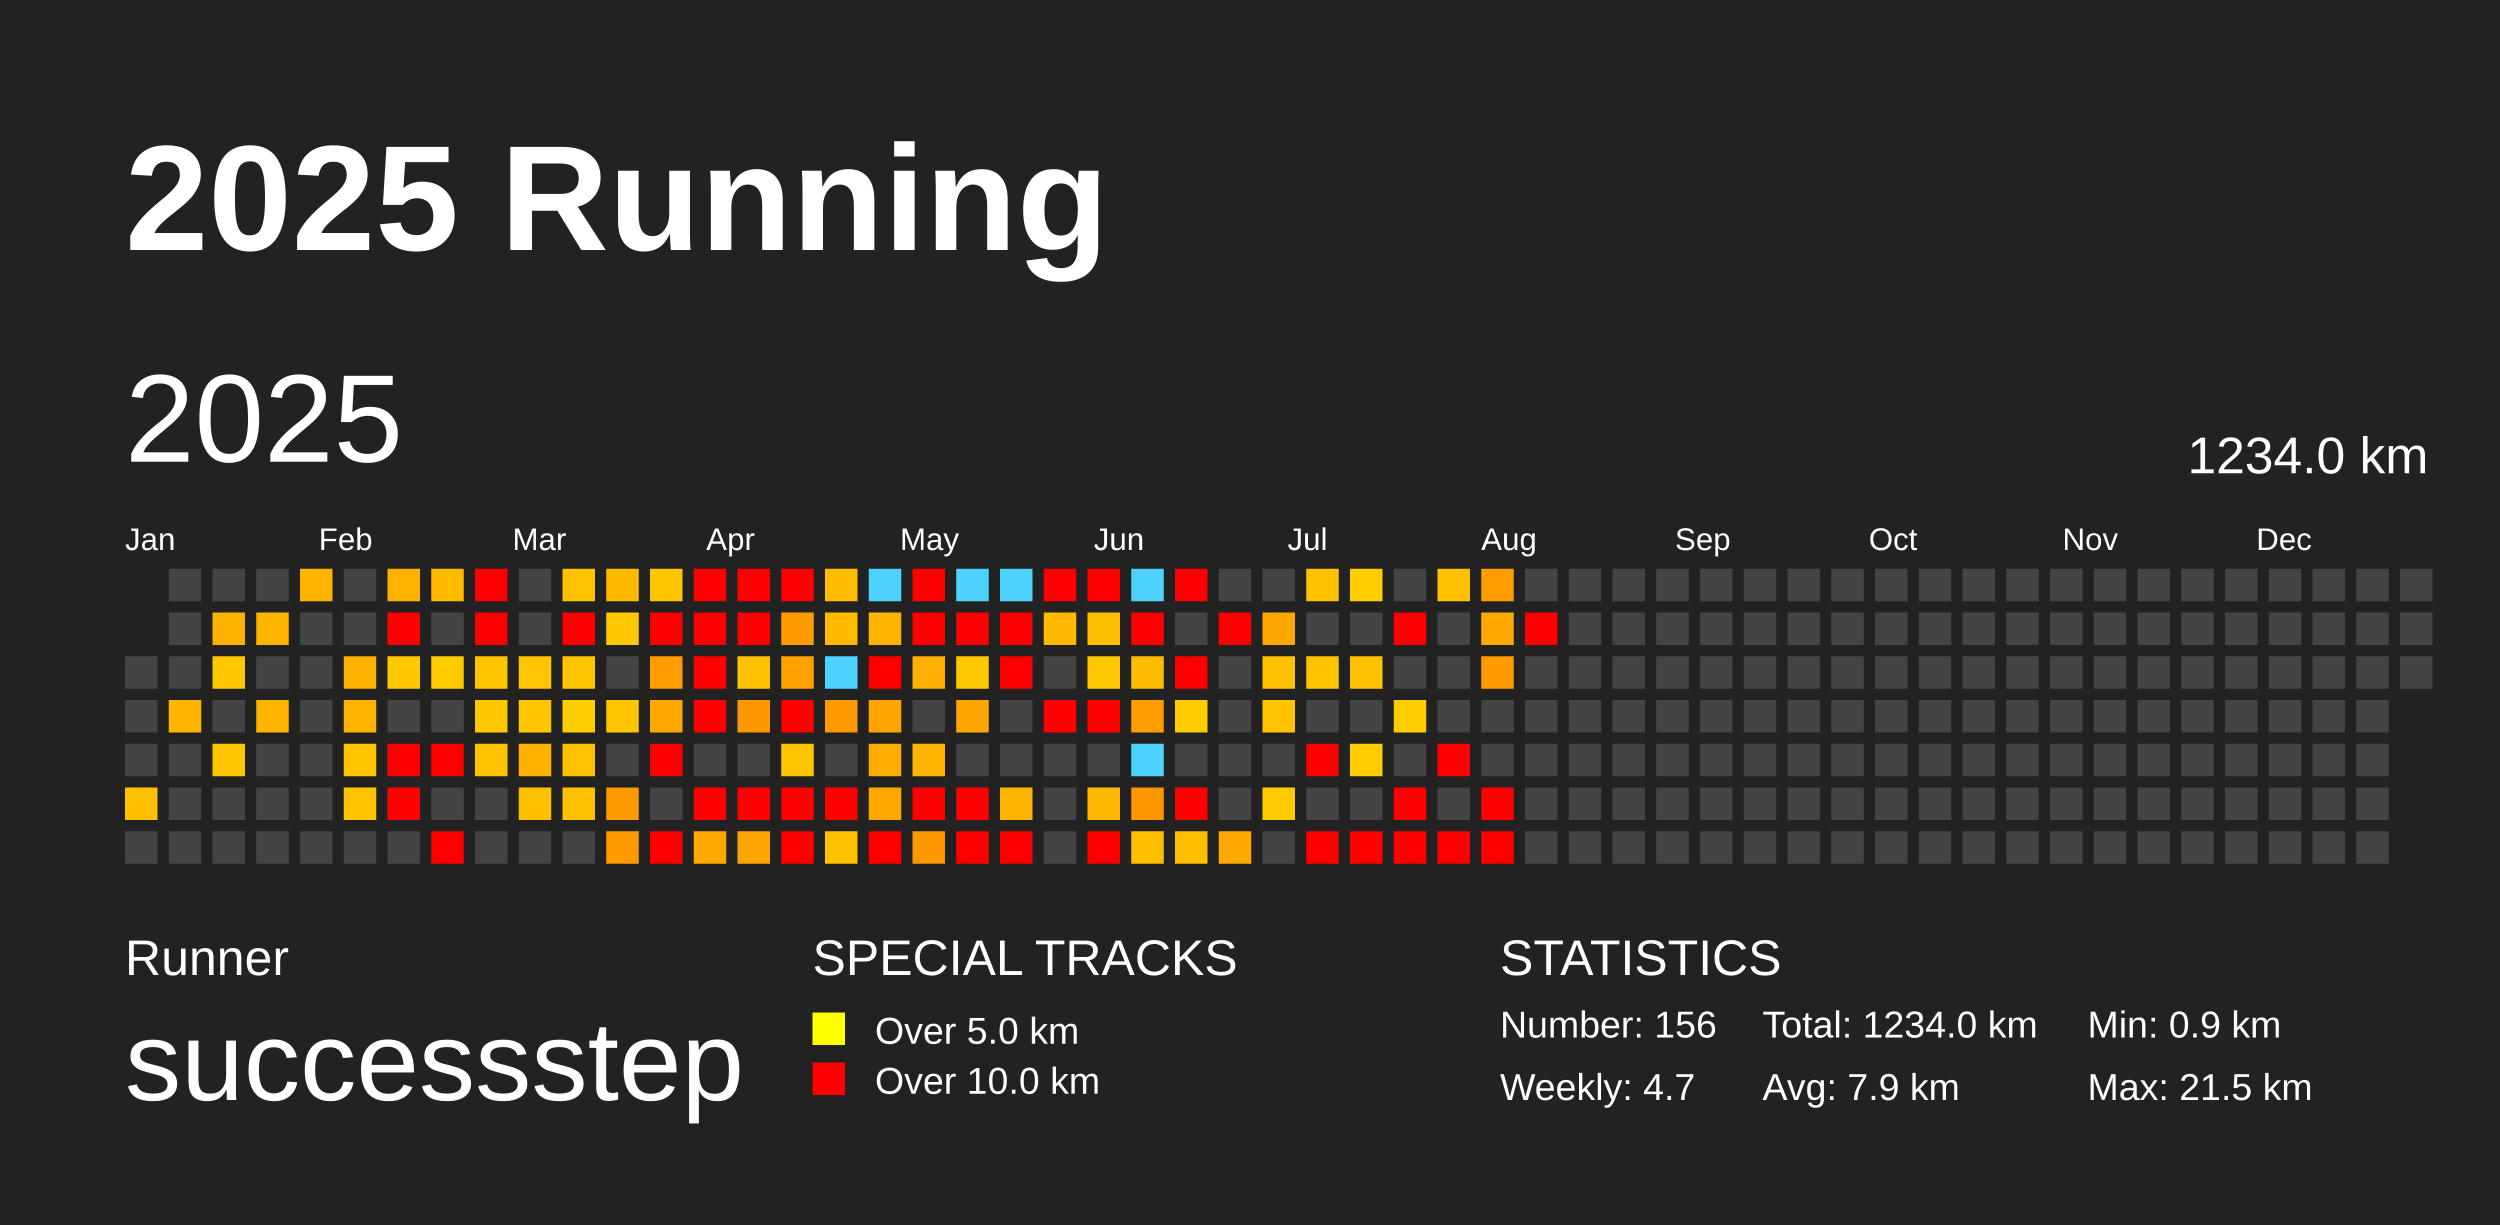
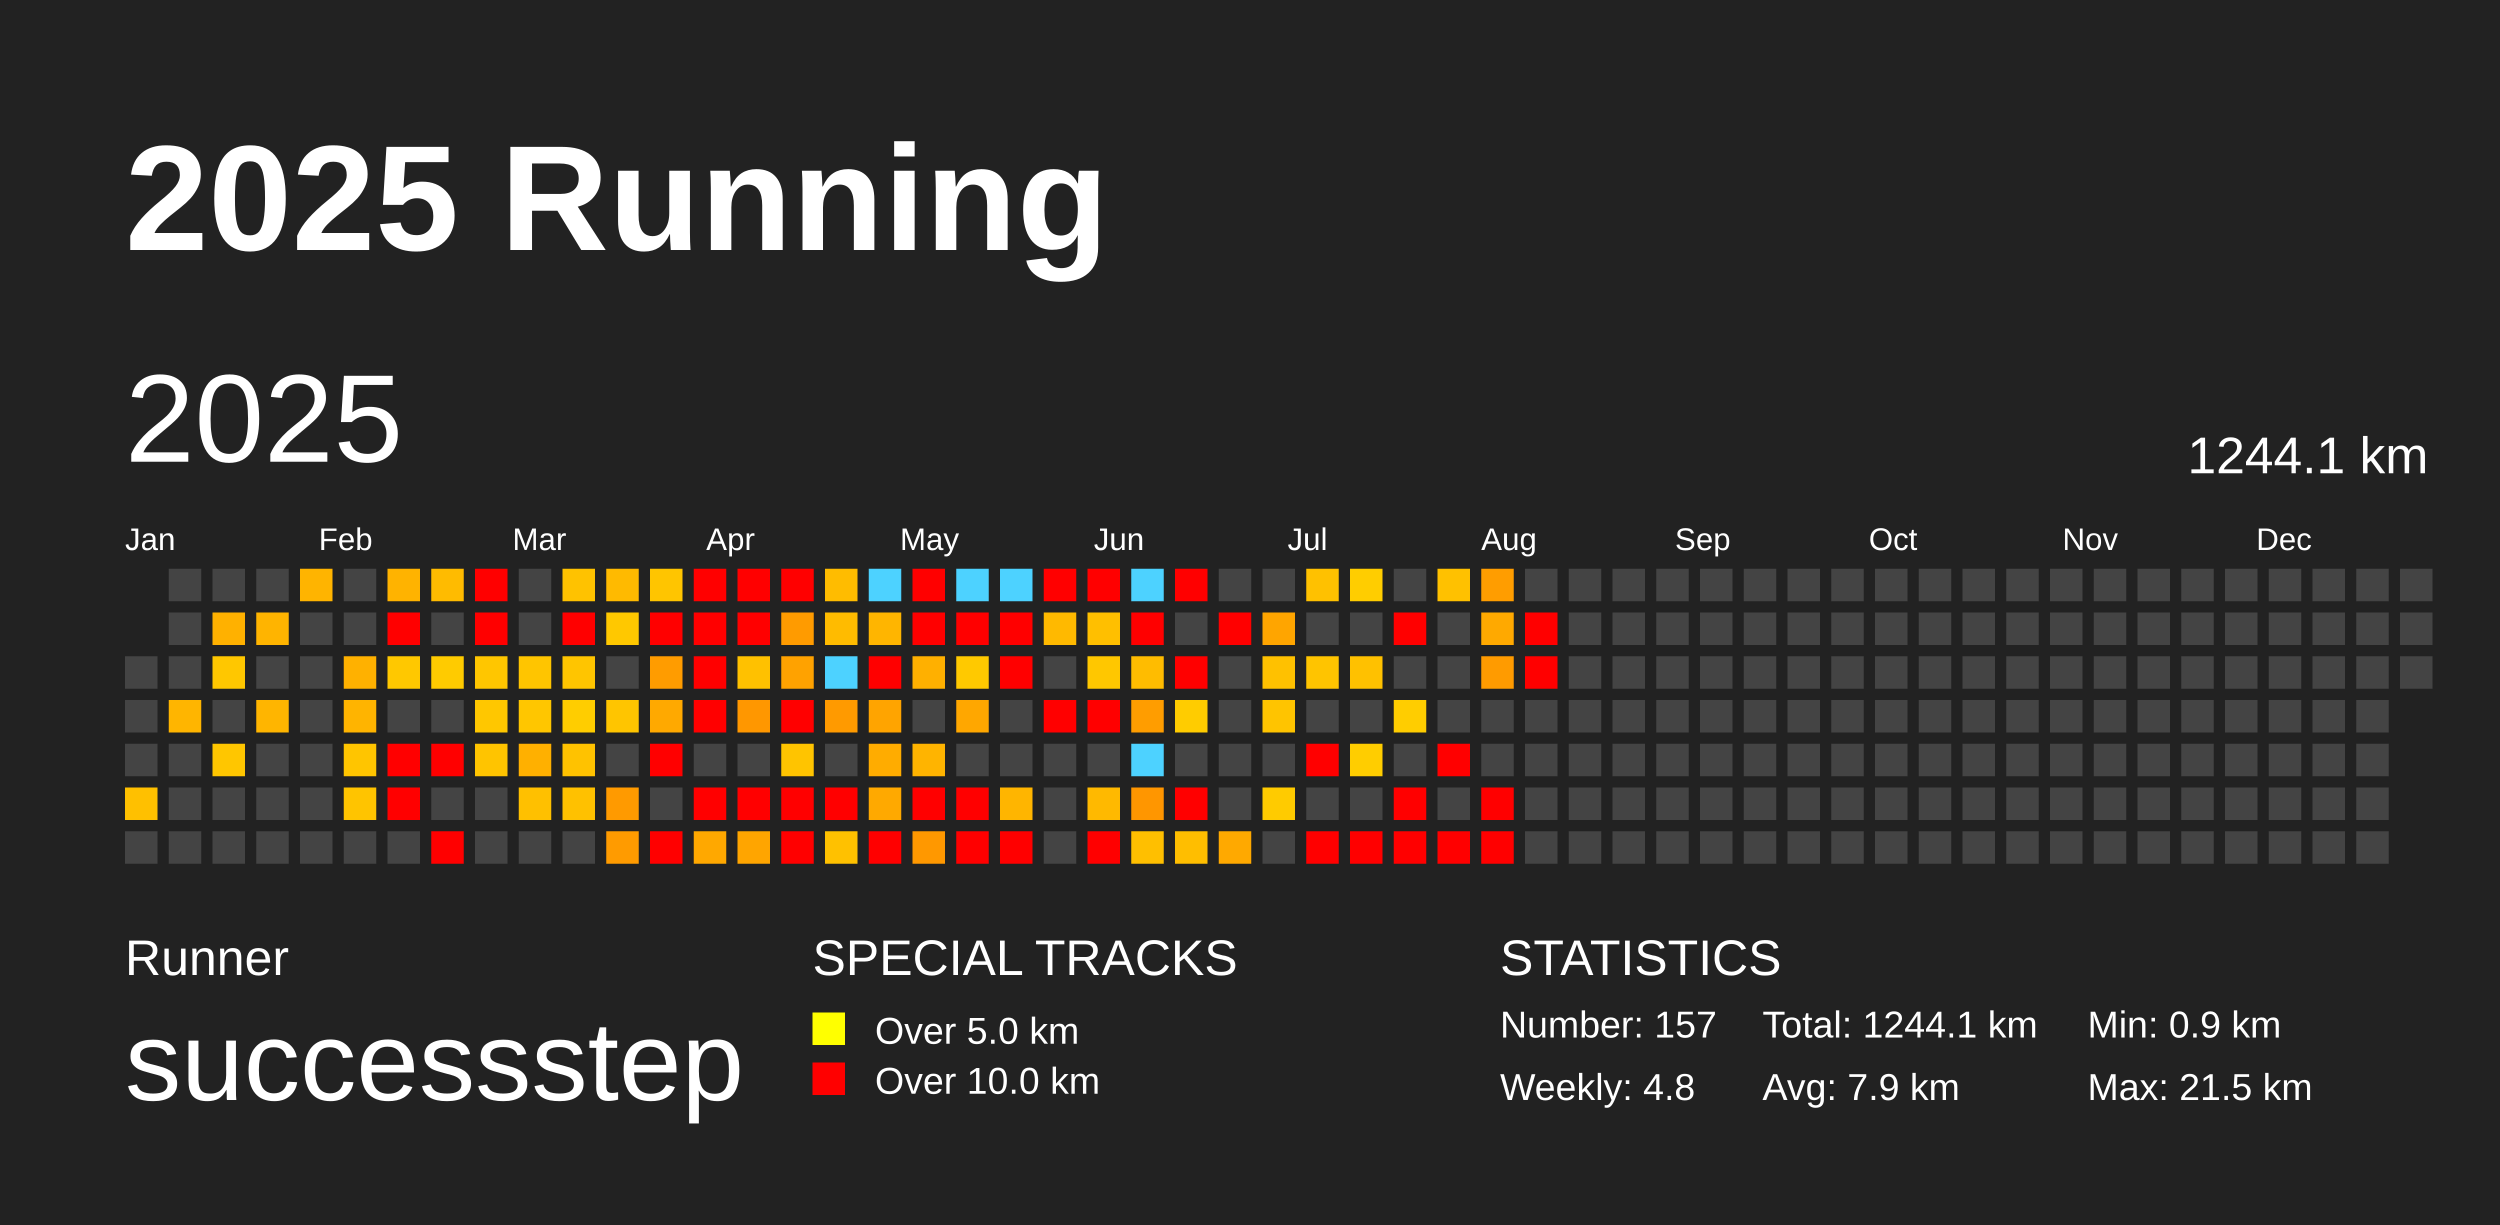
<svg xmlns="http://www.w3.org/2000/svg" baseProfile="full" height="98mm" version="1.1" viewBox="0,0,200,98" width="200mm">
  <defs />
  <rect fill="#222222" height="98" width="200" x="0" y="0" />
  <text fill="#FFFFFF" style="font-size:12px; font-family:Arial; font-weight:bold;" x="10" y="20">2025 Running</text>
  <text fill="#FFFFFF" style="font-size:4px; font-family:Arial" x="10" y="78">Runner</text>
  <text fill="#FFFFFF" style="font-size:9px; font-family:Arial" x="10" y="88">successstep</text>
  <text fill="#FFFFFF" style="font-size:4px; font-family:Arial" x="65" y="78">SPECIAL TRACKS</text>
  <rect fill="yellow" height="2.6" width="2.6" x="65" y="81" />
  <text fill="#FFFFFF" style="font-size:3px; font-family:Arial" x="70" y="83.5">Over 5.0 km</text>
  <rect fill="red" height="2.6" width="2.6" x="65" y="85" />
  <text fill="#FFFFFF" style="font-size:3px; font-family:Arial" x="70" y="87.5">Over 10.0 km</text>
  <text fill="#FFFFFF" style="font-size:4px; font-family:Arial" x="120" y="78">STATISTICS</text>
-   <text fill="#FFFFFF" style="font-size:3px; font-family:Arial" x="120" y="83">Number: 156</text>
-   <text fill="#FFFFFF" style="font-size:3px; font-family:Arial" x="120" y="88">Weekly: 4.7</text>
-   <text fill="#FFFFFF" style="font-size:3px; font-family:Arial" x="141" y="83">Total: 1234.0 km</text>
+   <text fill="#FFFFFF" style="font-size:3px; font-family:Arial" x="120" y="83">Number: 157</text>
+   <text fill="#FFFFFF" style="font-size:3px; font-family:Arial" x="120" y="88">Weekly: 4.8</text>
+   <text fill="#FFFFFF" style="font-size:3px; font-family:Arial" x="141" y="83">Total: 1244.1 km</text>
  <text fill="#FFFFFF" style="font-size:3px; font-family:Arial" x="141" y="88">Avg: 7.9 km</text>
  <text fill="#FFFFFF" style="font-size:3px; font-family:Arial" x="167" y="83">Min: 0.9 km</text>
  <text fill="#FFFFFF" style="font-size:3px; font-family:Arial" x="167" y="88">Max: 21.5 km</text>
  <text dominant-baseline="hanging" fill="#FFFFFF" style="font-size:10.0px; font-family:Arial;" x="10" y="30">2025</text>
-   <text dominant-baseline="hanging" fill="#FFFFFF" style="font-size:4.125px; font-family:Arial;" x="175" y="35">1234.0 km</text>
+   <text dominant-baseline="hanging" fill="#FFFFFF" style="font-size:4.125px; font-family:Arial;" x="175" y="35">1244.1 km</text>
  <text fill="#FFFFFF" style="font-size:2.5px; font-family:Arial" x="10.0" y="44">Jan</text>
  <text fill="#FFFFFF" style="font-size:2.5px; font-family:Arial" x="25.5" y="44">Feb</text>
  <text fill="#FFFFFF" style="font-size:2.5px; font-family:Arial" x="41.0" y="44">Mar</text>
  <text fill="#FFFFFF" style="font-size:2.5px; font-family:Arial" x="56.5" y="44">Apr</text>
  <text fill="#FFFFFF" style="font-size:2.5px; font-family:Arial" x="72.0" y="44">May</text>
  <text fill="#FFFFFF" style="font-size:2.5px; font-family:Arial" x="87.5" y="44">Jun</text>
  <text fill="#FFFFFF" style="font-size:2.5px; font-family:Arial" x="103.0" y="44">Jul</text>
  <text fill="#FFFFFF" style="font-size:2.5px; font-family:Arial" x="118.5" y="44">Aug</text>
  <text fill="#FFFFFF" style="font-size:2.5px; font-family:Arial" x="134.0" y="44">Sep</text>
  <text fill="#FFFFFF" style="font-size:2.5px; font-family:Arial" x="149.5" y="44">Oct</text>
  <text fill="#FFFFFF" style="font-size:2.5px; font-family:Arial" x="165.0" y="44">Nov</text>
  <text fill="#FFFFFF" style="font-size:2.5px; font-family:Arial" x="180.5" y="44">Dec</text>
  <rect fill="#444444" height="2.6" width="2.6" x="10.0" y="52.5" />
  <rect fill="#444444" height="2.6" width="2.6" x="10.0" y="56.0" />
  <rect fill="#444444" height="2.6" width="2.6" x="10.0" y="59.5" />
  <rect fill="#ffc000" height="2.6" width="2.6" x="10.0" y="63.0" />
  <rect fill="#444444" height="2.6" width="2.6" x="10.0" y="66.5" />
  <rect fill="#444444" height="2.6" width="2.6" x="13.5" y="45.5" />
  <rect fill="#444444" height="2.6" width="2.6" x="13.5" y="49.0" />
  <rect fill="#444444" height="2.6" width="2.6" x="13.5" y="52.5" />
  <rect fill="#ffb500" height="2.6" width="2.6" x="13.5" y="56.0" />
  <rect fill="#444444" height="2.6" width="2.6" x="13.5" y="59.5" />
  <rect fill="#444444" height="2.6" width="2.6" x="13.5" y="63.0" />
  <rect fill="#444444" height="2.6" width="2.6" x="13.5" y="66.5" />
  <rect fill="#444444" height="2.6" width="2.6" x="17.0" y="45.5" />
  <rect fill="#ffb100" height="2.6" width="2.6" x="17.0" y="49.0" />
  <rect fill="#ffc700" height="2.6" width="2.6" x="17.0" y="52.5" />
  <rect fill="#444444" height="2.6" width="2.6" x="17.0" y="56.0" />
  <rect fill="#ffc600" height="2.6" width="2.6" x="17.0" y="59.5" />
  <rect fill="#444444" height="2.6" width="2.6" x="17.0" y="63.0" />
  <rect fill="#444444" height="2.6" width="2.6" x="17.0" y="66.5" />
  <rect fill="#444444" height="2.6" width="2.6" x="20.5" y="45.5" />
  <rect fill="#ffb400" height="2.6" width="2.6" x="20.5" y="49.0" />
  <rect fill="#444444" height="2.6" width="2.6" x="20.5" y="52.5" />
  <rect fill="#ffb500" height="2.6" width="2.6" x="20.5" y="56.0" />
  <rect fill="#444444" height="2.6" width="2.6" x="20.5" y="59.5" />
  <rect fill="#444444" height="2.6" width="2.6" x="20.5" y="63.0" />
  <rect fill="#444444" height="2.6" width="2.6" x="20.5" y="66.5" />
  <rect fill="#ffb400" height="2.6" width="2.6" x="24.0" y="45.5" />
  <rect fill="#444444" height="2.6" width="2.6" x="24.0" y="49.0" />
  <rect fill="#444444" height="2.6" width="2.6" x="24.0" y="52.5" />
  <rect fill="#444444" height="2.6" width="2.6" x="24.0" y="56.0" />
  <rect fill="#444444" height="2.6" width="2.6" x="24.0" y="59.5" />
  <rect fill="#444444" height="2.6" width="2.6" x="24.0" y="63.0" />
  <rect fill="#444444" height="2.6" width="2.6" x="24.0" y="66.5" />
  <rect fill="#444444" height="2.6" width="2.6" x="27.5" y="45.5" />
  <rect fill="#444444" height="2.6" width="2.6" x="27.5" y="49.0" />
  <rect fill="#ffb100" height="2.6" width="2.6" x="27.5" y="52.5" />
  <rect fill="#ffb400" height="2.6" width="2.6" x="27.5" y="56.0" />
  <rect fill="#ffc500" height="2.6" width="2.6" x="27.5" y="59.5" />
  <rect fill="#ffc400" height="2.6" width="2.6" x="27.5" y="63.0" />
  <rect fill="#444444" height="2.6" width="2.6" x="27.5" y="66.5" />
  <rect fill="#ffb300" height="2.6" width="2.6" x="31.0" y="45.5" />
  <rect fill="red" height="2.6" width="2.6" x="31.0" y="49.0" />
  <rect fill="#ffc800" height="2.6" width="2.6" x="31.0" y="52.5" />
  <rect fill="#444444" height="2.6" width="2.6" x="31.0" y="56.0" />
  <rect fill="red" height="2.6" width="2.6" x="31.0" y="59.5" />
  <rect fill="red" height="2.6" width="2.6" x="31.0" y="63.0" />
  <rect fill="#444444" height="2.6" width="2.6" x="31.0" y="66.5" />
  <rect fill="#ffbb00" height="2.6" width="2.6" x="34.5" y="45.5" />
  <rect fill="#444444" height="2.6" width="2.6" x="34.5" y="49.0" />
  <rect fill="#ffcb00" height="2.6" width="2.6" x="34.5" y="52.5" />
  <rect fill="#444444" height="2.6" width="2.6" x="34.5" y="56.0" />
  <rect fill="red" height="2.6" width="2.6" x="34.5" y="59.5" />
  <rect fill="#444444" height="2.6" width="2.6" x="34.5" y="63.0" />
  <rect fill="red" height="2.6" width="2.6" x="34.5" y="66.5" />
  <rect fill="red" height="2.6" width="2.6" x="38.0" y="45.5" />
  <rect fill="red" height="2.6" width="2.6" x="38.0" y="49.0" />
  <rect fill="#ffc600" height="2.6" width="2.6" x="38.0" y="52.5" />
  <rect fill="#ffc700" height="2.6" width="2.6" x="38.0" y="56.0" />
  <rect fill="#ffc400" height="2.6" width="2.6" x="38.0" y="59.5" />
  <rect fill="#444444" height="2.6" width="2.6" x="38.0" y="63.0" />
  <rect fill="#444444" height="2.6" width="2.6" x="38.0" y="66.5" />
  <rect fill="#444444" height="2.6" width="2.6" x="41.5" y="45.5" />
  <rect fill="#444444" height="2.6" width="2.6" x="41.5" y="49.0" />
  <rect fill="#ffc500" height="2.6" width="2.6" x="41.5" y="52.5" />
  <rect fill="#ffc600" height="2.6" width="2.6" x="41.5" y="56.0" />
  <rect fill="#ffb000" height="2.6" width="2.6" x="41.5" y="59.5" />
  <rect fill="#ffc000" height="2.6" width="2.6" x="41.5" y="63.0" />
  <rect fill="#444444" height="2.6" width="2.6" x="41.5" y="66.5" />
  <rect fill="#ffc200" height="2.6" width="2.6" x="45.0" y="45.5" />
  <rect fill="red" height="2.6" width="2.6" x="45.0" y="49.0" />
  <rect fill="#ffc500" height="2.6" width="2.6" x="45.0" y="52.5" />
  <rect fill="#ffcd00" height="2.6" width="2.6" x="45.0" y="56.0" />
  <rect fill="#ffc200" height="2.6" width="2.6" x="45.0" y="59.5" />
  <rect fill="#ffc100" height="2.6" width="2.6" x="45.0" y="63.0" />
  <rect fill="#444444" height="2.6" width="2.6" x="45.0" y="66.5" />
  <rect fill="#ffba00" height="2.6" width="2.6" x="48.5" y="45.5" />
  <rect fill="#ffc800" height="2.6" width="2.6" x="48.5" y="49.0" />
  <rect fill="#444444" height="2.6" width="2.6" x="48.5" y="52.5" />
  <rect fill="#ffc500" height="2.6" width="2.6" x="48.5" y="56.0" />
  <rect fill="#444444" height="2.6" width="2.6" x="48.5" y="59.5" />
  <rect fill="#ff9a00" height="2.6" width="2.6" x="48.5" y="63.0" />
  <rect fill="#ff9b00" height="2.6" width="2.6" x="48.5" y="66.5" />
  <rect fill="#ffc500" height="2.6" width="2.6" x="52.0" y="45.5" />
  <rect fill="red" height="2.6" width="2.6" x="52.0" y="49.0" />
  <rect fill="#ff9c00" height="2.6" width="2.6" x="52.0" y="52.5" />
  <rect fill="#ffa900" height="2.6" width="2.6" x="52.0" y="56.0" />
  <rect fill="red" height="2.6" width="2.6" x="52.0" y="59.5" />
  <rect fill="#444444" height="2.6" width="2.6" x="52.0" y="63.0" />
  <rect fill="red" height="2.6" width="2.6" x="52.0" y="66.5" />
  <rect fill="red" height="2.6" width="2.6" x="55.5" y="45.5" />
  <rect fill="red" height="2.6" width="2.6" x="55.5" y="49.0" />
  <rect fill="red" height="2.6" width="2.6" x="55.5" y="52.5" />
  <rect fill="red" height="2.6" width="2.6" x="55.5" y="56.0" />
  <rect fill="#444444" height="2.6" width="2.6" x="55.5" y="59.5" />
  <rect fill="red" height="2.6" width="2.6" x="55.5" y="63.0" />
  <rect fill="#ffa800" height="2.6" width="2.6" x="55.5" y="66.5" />
  <rect fill="red" height="2.6" width="2.6" x="59.0" y="45.5" />
  <rect fill="red" height="2.6" width="2.6" x="59.0" y="49.0" />
  <rect fill="#ffc100" height="2.6" width="2.6" x="59.0" y="52.5" />
  <rect fill="#ff9700" height="2.6" width="2.6" x="59.0" y="56.0" />
  <rect fill="#444444" height="2.6" width="2.6" x="59.0" y="59.5" />
  <rect fill="red" height="2.6" width="2.6" x="59.0" y="63.0" />
  <rect fill="#ffa500" height="2.6" width="2.6" x="59.0" y="66.5" />
  <rect fill="red" height="2.6" width="2.6" x="62.5" y="45.5" />
  <rect fill="#ff9b00" height="2.6" width="2.6" x="62.5" y="49.0" />
  <rect fill="#ffa200" height="2.6" width="2.6" x="62.5" y="52.5" />
  <rect fill="red" height="2.6" width="2.6" x="62.5" y="56.0" />
  <rect fill="#ffc400" height="2.6" width="2.6" x="62.5" y="59.5" />
  <rect fill="red" height="2.6" width="2.6" x="62.5" y="63.0" />
  <rect fill="red" height="2.6" width="2.6" x="62.5" y="66.5" />
  <rect fill="#ffbc00" height="2.6" width="2.6" x="66.0" y="45.5" />
  <rect fill="#ffbb00" height="2.6" width="2.6" x="66.0" y="49.0" />
  <rect fill="#4dd2ff" height="2.6" width="2.6" x="66.0" y="52.5" />
  <rect fill="#ff9a00" height="2.6" width="2.6" x="66.0" y="56.0" />
  <rect fill="#444444" height="2.6" width="2.6" x="66.0" y="59.5" />
  <rect fill="red" height="2.6" width="2.6" x="66.0" y="63.0" />
  <rect fill="#ffc100" height="2.6" width="2.6" x="66.0" y="66.5" />
  <rect fill="#4dd2ff" height="2.6" width="2.6" x="69.5" y="45.5" />
  <rect fill="#ffb500" height="2.6" width="2.6" x="69.5" y="49.0" />
  <rect fill="red" height="2.6" width="2.6" x="69.5" y="52.5" />
  <rect fill="#ffa400" height="2.6" width="2.6" x="69.5" y="56.0" />
  <rect fill="#ffac00" height="2.6" width="2.6" x="69.5" y="59.5" />
  <rect fill="#ffa900" height="2.6" width="2.6" x="69.5" y="63.0" />
  <rect fill="red" height="2.6" width="2.6" x="69.5" y="66.5" />
  <rect fill="red" height="2.6" width="2.6" x="73.0" y="45.5" />
  <rect fill="red" height="2.6" width="2.6" x="73.0" y="49.0" />
  <rect fill="#ffb000" height="2.6" width="2.6" x="73.0" y="52.5" />
  <rect fill="#444444" height="2.6" width="2.6" x="73.0" y="56.0" />
  <rect fill="#ffb400" height="2.6" width="2.6" x="73.0" y="59.5" />
  <rect fill="red" height="2.6" width="2.6" x="73.0" y="63.0" />
  <rect fill="#ff9800" height="2.6" width="2.6" x="73.0" y="66.5" />
  <rect fill="#4dd2ff" height="2.6" width="2.6" x="76.5" y="45.5" />
  <rect fill="red" height="2.6" width="2.6" x="76.5" y="49.0" />
  <rect fill="#ffc900" height="2.6" width="2.6" x="76.5" y="52.5" />
  <rect fill="#ffa700" height="2.6" width="2.6" x="76.5" y="56.0" />
  <rect fill="#444444" height="2.6" width="2.6" x="76.5" y="59.5" />
  <rect fill="red" height="2.6" width="2.6" x="76.5" y="63.0" />
  <rect fill="red" height="2.6" width="2.6" x="76.5" y="66.5" />
  <rect fill="#4dd2ff" height="2.6" width="2.6" x="80.0" y="45.5" />
  <rect fill="red" height="2.6" width="2.6" x="80.0" y="49.0" />
  <rect fill="red" height="2.6" width="2.6" x="80.0" y="52.5" />
  <rect fill="#444444" height="2.6" width="2.6" x="80.0" y="56.0" />
  <rect fill="#444444" height="2.6" width="2.6" x="80.0" y="59.5" />
  <rect fill="#ffb500" height="2.6" width="2.6" x="80.0" y="63.0" />
  <rect fill="red" height="2.6" width="2.6" x="80.0" y="66.5" />
  <rect fill="red" height="2.6" width="2.6" x="83.5" y="45.5" />
  <rect fill="#ffb900" height="2.6" width="2.6" x="83.5" y="49.0" />
  <rect fill="#444444" height="2.6" width="2.6" x="83.5" y="52.5" />
  <rect fill="red" height="2.6" width="2.6" x="83.5" y="56.0" />
  <rect fill="#444444" height="2.6" width="2.6" x="83.5" y="59.5" />
  <rect fill="#444444" height="2.6" width="2.6" x="83.5" y="63.0" />
  <rect fill="#444444" height="2.6" width="2.6" x="83.5" y="66.5" />
  <rect fill="red" height="2.6" width="2.6" x="87.0" y="45.5" />
  <rect fill="#ffbf00" height="2.6" width="2.6" x="87.0" y="49.0" />
  <rect fill="#ffc700" height="2.6" width="2.6" x="87.0" y="52.5" />
  <rect fill="red" height="2.6" width="2.6" x="87.0" y="56.0" />
  <rect fill="#444444" height="2.6" width="2.6" x="87.0" y="59.5" />
  <rect fill="#ffb900" height="2.6" width="2.6" x="87.0" y="63.0" />
  <rect fill="red" height="2.6" width="2.6" x="87.0" y="66.5" />
  <rect fill="#4dd2ff" height="2.6" width="2.6" x="90.5" y="45.5" />
  <rect fill="red" height="2.6" width="2.6" x="90.5" y="49.0" />
  <rect fill="#ffbc00" height="2.6" width="2.6" x="90.5" y="52.5" />
  <rect fill="#ff9d00" height="2.6" width="2.6" x="90.5" y="56.0" />
  <rect fill="#4dd2ff" height="2.6" width="2.6" x="90.5" y="59.5" />
  <rect fill="#ff9600" height="2.6" width="2.6" x="90.5" y="63.0" />
  <rect fill="#ffbf00" height="2.6" width="2.6" x="90.5" y="66.5" />
  <rect fill="red" height="2.6" width="2.6" x="94.0" y="45.5" />
  <rect fill="#444444" height="2.6" width="2.6" x="94.0" y="49.0" />
  <rect fill="red" height="2.6" width="2.6" x="94.0" y="52.5" />
  <rect fill="#ffcc00" height="2.6" width="2.6" x="94.0" y="56.0" />
  <rect fill="#444444" height="2.6" width="2.6" x="94.0" y="59.5" />
  <rect fill="red" height="2.6" width="2.6" x="94.0" y="63.0" />
  <rect fill="#ffbe00" height="2.6" width="2.6" x="94.0" y="66.5" />
  <rect fill="#444444" height="2.6" width="2.6" x="97.5" y="45.5" />
  <rect fill="red" height="2.6" width="2.6" x="97.5" y="49.0" />
  <rect fill="#444444" height="2.6" width="2.6" x="97.5" y="52.5" />
  <rect fill="#444444" height="2.6" width="2.6" x="97.5" y="56.0" />
  <rect fill="#444444" height="2.6" width="2.6" x="97.5" y="59.5" />
  <rect fill="#444444" height="2.6" width="2.6" x="97.5" y="63.0" />
  <rect fill="#ffa900" height="2.6" width="2.6" x="97.5" y="66.5" />
  <rect fill="#444444" height="2.6" width="2.6" x="101.0" y="45.5" />
  <rect fill="#ffa500" height="2.6" width="2.6" x="101.0" y="49.0" />
  <rect fill="#ffc100" height="2.6" width="2.6" x="101.0" y="52.5" />
  <rect fill="#ffc400" height="2.6" width="2.6" x="101.0" y="56.0" />
  <rect fill="#444444" height="2.6" width="2.6" x="101.0" y="59.5" />
  <rect fill="#ffcb00" height="2.6" width="2.6" x="101.0" y="63.0" />
  <rect fill="#444444" height="2.6" width="2.6" x="101.0" y="66.5" />
  <rect fill="#ffc100" height="2.6" width="2.6" x="104.5" y="45.5" />
  <rect fill="#444444" height="2.6" width="2.6" x="104.5" y="49.0" />
  <rect fill="#ffc400" height="2.6" width="2.6" x="104.5" y="52.5" />
  <rect fill="#444444" height="2.6" width="2.6" x="104.5" y="56.0" />
  <rect fill="red" height="2.6" width="2.6" x="104.5" y="59.5" />
  <rect fill="#444444" height="2.6" width="2.6" x="104.5" y="63.0" />
  <rect fill="red" height="2.6" width="2.6" x="104.5" y="66.5" />
  <rect fill="#ffcd00" height="2.6" width="2.6" x="108.0" y="45.5" />
  <rect fill="#444444" height="2.6" width="2.6" x="108.0" y="49.0" />
  <rect fill="#ffc100" height="2.6" width="2.6" x="108.0" y="52.5" />
  <rect fill="#444444" height="2.6" width="2.6" x="108.0" y="56.0" />
  <rect fill="#ffcd00" height="2.6" width="2.6" x="108.0" y="59.5" />
  <rect fill="#444444" height="2.6" width="2.6" x="108.0" y="63.0" />
  <rect fill="red" height="2.6" width="2.6" x="108.0" y="66.5" />
  <rect fill="#444444" height="2.6" width="2.6" x="111.5" y="45.5" />
  <rect fill="red" height="2.6" width="2.6" x="111.5" y="49.0" />
  <rect fill="#444444" height="2.6" width="2.6" x="111.5" y="52.5" />
  <rect fill="#ffcd00" height="2.6" width="2.6" x="111.5" y="56.0" />
  <rect fill="#444444" height="2.6" width="2.6" x="111.5" y="59.5" />
  <rect fill="red" height="2.6" width="2.6" x="111.5" y="63.0" />
  <rect fill="red" height="2.6" width="2.6" x="111.5" y="66.5" />
  <rect fill="#ffc100" height="2.6" width="2.6" x="115.0" y="45.5" />
  <rect fill="#444444" height="2.6" width="2.6" x="115.0" y="49.0" />
  <rect fill="#444444" height="2.6" width="2.6" x="115.0" y="52.5" />
  <rect fill="#444444" height="2.6" width="2.6" x="115.0" y="56.0" />
  <rect fill="red" height="2.6" width="2.6" x="115.0" y="59.5" />
  <rect fill="#444444" height="2.6" width="2.6" x="115.0" y="63.0" />
  <rect fill="red" height="2.6" width="2.6" x="115.0" y="66.5" />
  <rect fill="#ff9d00" height="2.6" width="2.6" x="118.5" y="45.5" />
  <rect fill="#ffa900" height="2.6" width="2.6" x="118.5" y="49.0" />
  <rect fill="#ff9b00" height="2.6" width="2.6" x="118.5" y="52.5" />
  <rect fill="#444444" height="2.6" width="2.6" x="118.5" y="56.0" />
  <rect fill="#444444" height="2.6" width="2.6" x="118.5" y="59.5" />
  <rect fill="red" height="2.6" width="2.6" x="118.5" y="63.0" />
  <rect fill="red" height="2.6" width="2.6" x="118.5" y="66.5" />
  <rect fill="#444444" height="2.6" width="2.6" x="122.0" y="45.5" />
  <rect fill="red" height="2.6" width="2.6" x="122.0" y="49.0" />
-   <rect fill="#444444" height="2.6" width="2.6" x="122.0" y="52.5" />
+   <rect fill="red" height="2.6" width="2.6" x="122.0" y="52.5" />
  <rect fill="#444444" height="2.6" width="2.6" x="122.0" y="56.0" />
  <rect fill="#444444" height="2.6" width="2.6" x="122.0" y="59.5" />
  <rect fill="#444444" height="2.6" width="2.6" x="122.0" y="63.0" />
  <rect fill="#444444" height="2.6" width="2.6" x="122.0" y="66.5" />
  <rect fill="#444444" height="2.6" width="2.6" x="125.5" y="45.5" />
  <rect fill="#444444" height="2.6" width="2.6" x="125.5" y="49.0" />
  <rect fill="#444444" height="2.6" width="2.6" x="125.5" y="52.5" />
  <rect fill="#444444" height="2.6" width="2.6" x="125.5" y="56.0" />
  <rect fill="#444444" height="2.6" width="2.6" x="125.5" y="59.5" />
  <rect fill="#444444" height="2.6" width="2.6" x="125.5" y="63.0" />
  <rect fill="#444444" height="2.6" width="2.6" x="125.5" y="66.5" />
  <rect fill="#444444" height="2.6" width="2.6" x="129.0" y="45.5" />
  <rect fill="#444444" height="2.6" width="2.6" x="129.0" y="49.0" />
  <rect fill="#444444" height="2.6" width="2.6" x="129.0" y="52.5" />
  <rect fill="#444444" height="2.6" width="2.6" x="129.0" y="56.0" />
  <rect fill="#444444" height="2.6" width="2.6" x="129.0" y="59.5" />
  <rect fill="#444444" height="2.6" width="2.6" x="129.0" y="63.0" />
  <rect fill="#444444" height="2.6" width="2.6" x="129.0" y="66.5" />
  <rect fill="#444444" height="2.6" width="2.6" x="132.5" y="45.5" />
  <rect fill="#444444" height="2.6" width="2.6" x="132.5" y="49.0" />
  <rect fill="#444444" height="2.6" width="2.6" x="132.5" y="52.5" />
  <rect fill="#444444" height="2.6" width="2.6" x="132.5" y="56.0" />
  <rect fill="#444444" height="2.6" width="2.6" x="132.5" y="59.5" />
  <rect fill="#444444" height="2.6" width="2.6" x="132.5" y="63.0" />
  <rect fill="#444444" height="2.6" width="2.6" x="132.5" y="66.5" />
  <rect fill="#444444" height="2.6" width="2.6" x="136.0" y="45.5" />
  <rect fill="#444444" height="2.6" width="2.6" x="136.0" y="49.0" />
  <rect fill="#444444" height="2.6" width="2.6" x="136.0" y="52.5" />
  <rect fill="#444444" height="2.6" width="2.6" x="136.0" y="56.0" />
  <rect fill="#444444" height="2.6" width="2.6" x="136.0" y="59.5" />
  <rect fill="#444444" height="2.6" width="2.6" x="136.0" y="63.0" />
  <rect fill="#444444" height="2.6" width="2.6" x="136.0" y="66.5" />
  <rect fill="#444444" height="2.6" width="2.6" x="139.5" y="45.5" />
  <rect fill="#444444" height="2.6" width="2.6" x="139.5" y="49.0" />
  <rect fill="#444444" height="2.6" width="2.6" x="139.5" y="52.5" />
  <rect fill="#444444" height="2.6" width="2.6" x="139.5" y="56.0" />
  <rect fill="#444444" height="2.6" width="2.6" x="139.5" y="59.5" />
  <rect fill="#444444" height="2.6" width="2.6" x="139.5" y="63.0" />
  <rect fill="#444444" height="2.6" width="2.6" x="139.5" y="66.5" />
  <rect fill="#444444" height="2.6" width="2.6" x="143.0" y="45.5" />
  <rect fill="#444444" height="2.6" width="2.6" x="143.0" y="49.0" />
  <rect fill="#444444" height="2.6" width="2.6" x="143.0" y="52.5" />
  <rect fill="#444444" height="2.6" width="2.6" x="143.0" y="56.0" />
  <rect fill="#444444" height="2.6" width="2.6" x="143.0" y="59.5" />
  <rect fill="#444444" height="2.6" width="2.6" x="143.0" y="63.0" />
  <rect fill="#444444" height="2.6" width="2.6" x="143.0" y="66.5" />
  <rect fill="#444444" height="2.6" width="2.6" x="146.5" y="45.5" />
  <rect fill="#444444" height="2.6" width="2.6" x="146.5" y="49.0" />
  <rect fill="#444444" height="2.6" width="2.6" x="146.5" y="52.5" />
  <rect fill="#444444" height="2.6" width="2.6" x="146.5" y="56.0" />
  <rect fill="#444444" height="2.6" width="2.6" x="146.5" y="59.5" />
  <rect fill="#444444" height="2.6" width="2.6" x="146.5" y="63.0" />
  <rect fill="#444444" height="2.6" width="2.6" x="146.5" y="66.5" />
  <rect fill="#444444" height="2.6" width="2.6" x="150.0" y="45.5" />
  <rect fill="#444444" height="2.6" width="2.6" x="150.0" y="49.0" />
  <rect fill="#444444" height="2.6" width="2.6" x="150.0" y="52.5" />
  <rect fill="#444444" height="2.6" width="2.6" x="150.0" y="56.0" />
  <rect fill="#444444" height="2.6" width="2.6" x="150.0" y="59.5" />
  <rect fill="#444444" height="2.6" width="2.6" x="150.0" y="63.0" />
  <rect fill="#444444" height="2.6" width="2.6" x="150.0" y="66.5" />
  <rect fill="#444444" height="2.6" width="2.6" x="153.5" y="45.5" />
  <rect fill="#444444" height="2.6" width="2.6" x="153.5" y="49.0" />
  <rect fill="#444444" height="2.6" width="2.6" x="153.5" y="52.5" />
  <rect fill="#444444" height="2.6" width="2.6" x="153.5" y="56.0" />
  <rect fill="#444444" height="2.6" width="2.6" x="153.5" y="59.5" />
  <rect fill="#444444" height="2.6" width="2.6" x="153.5" y="63.0" />
  <rect fill="#444444" height="2.6" width="2.6" x="153.5" y="66.5" />
  <rect fill="#444444" height="2.6" width="2.6" x="157.0" y="45.5" />
  <rect fill="#444444" height="2.6" width="2.6" x="157.0" y="49.0" />
  <rect fill="#444444" height="2.6" width="2.6" x="157.0" y="52.5" />
  <rect fill="#444444" height="2.6" width="2.6" x="157.0" y="56.0" />
  <rect fill="#444444" height="2.6" width="2.6" x="157.0" y="59.5" />
  <rect fill="#444444" height="2.6" width="2.6" x="157.0" y="63.0" />
  <rect fill="#444444" height="2.6" width="2.6" x="157.0" y="66.5" />
  <rect fill="#444444" height="2.6" width="2.6" x="160.5" y="45.5" />
  <rect fill="#444444" height="2.6" width="2.6" x="160.5" y="49.0" />
  <rect fill="#444444" height="2.6" width="2.6" x="160.5" y="52.5" />
  <rect fill="#444444" height="2.6" width="2.6" x="160.5" y="56.0" />
  <rect fill="#444444" height="2.6" width="2.6" x="160.5" y="59.5" />
  <rect fill="#444444" height="2.6" width="2.6" x="160.5" y="63.0" />
  <rect fill="#444444" height="2.6" width="2.6" x="160.5" y="66.5" />
  <rect fill="#444444" height="2.6" width="2.6" x="164.0" y="45.5" />
  <rect fill="#444444" height="2.6" width="2.6" x="164.0" y="49.0" />
  <rect fill="#444444" height="2.6" width="2.6" x="164.0" y="52.5" />
  <rect fill="#444444" height="2.6" width="2.6" x="164.0" y="56.0" />
  <rect fill="#444444" height="2.6" width="2.6" x="164.0" y="59.5" />
  <rect fill="#444444" height="2.6" width="2.6" x="164.0" y="63.0" />
  <rect fill="#444444" height="2.6" width="2.6" x="164.0" y="66.5" />
  <rect fill="#444444" height="2.6" width="2.6" x="167.5" y="45.5" />
  <rect fill="#444444" height="2.6" width="2.6" x="167.5" y="49.0" />
  <rect fill="#444444" height="2.6" width="2.6" x="167.5" y="52.5" />
  <rect fill="#444444" height="2.6" width="2.6" x="167.5" y="56.0" />
  <rect fill="#444444" height="2.6" width="2.6" x="167.5" y="59.5" />
  <rect fill="#444444" height="2.6" width="2.6" x="167.5" y="63.0" />
  <rect fill="#444444" height="2.6" width="2.6" x="167.5" y="66.5" />
  <rect fill="#444444" height="2.6" width="2.6" x="171.0" y="45.5" />
  <rect fill="#444444" height="2.6" width="2.6" x="171.0" y="49.0" />
  <rect fill="#444444" height="2.6" width="2.6" x="171.0" y="52.5" />
  <rect fill="#444444" height="2.6" width="2.6" x="171.0" y="56.0" />
  <rect fill="#444444" height="2.6" width="2.6" x="171.0" y="59.5" />
  <rect fill="#444444" height="2.6" width="2.6" x="171.0" y="63.0" />
  <rect fill="#444444" height="2.6" width="2.6" x="171.0" y="66.5" />
  <rect fill="#444444" height="2.6" width="2.6" x="174.5" y="45.5" />
  <rect fill="#444444" height="2.6" width="2.6" x="174.5" y="49.0" />
  <rect fill="#444444" height="2.6" width="2.6" x="174.5" y="52.5" />
  <rect fill="#444444" height="2.6" width="2.6" x="174.5" y="56.0" />
  <rect fill="#444444" height="2.6" width="2.6" x="174.5" y="59.5" />
  <rect fill="#444444" height="2.6" width="2.6" x="174.5" y="63.0" />
  <rect fill="#444444" height="2.6" width="2.6" x="174.5" y="66.5" />
  <rect fill="#444444" height="2.6" width="2.6" x="178.0" y="45.5" />
  <rect fill="#444444" height="2.6" width="2.6" x="178.0" y="49.0" />
  <rect fill="#444444" height="2.6" width="2.6" x="178.0" y="52.5" />
  <rect fill="#444444" height="2.6" width="2.6" x="178.0" y="56.0" />
  <rect fill="#444444" height="2.6" width="2.6" x="178.0" y="59.5" />
  <rect fill="#444444" height="2.6" width="2.6" x="178.0" y="63.0" />
  <rect fill="#444444" height="2.6" width="2.6" x="178.0" y="66.5" />
  <rect fill="#444444" height="2.6" width="2.6" x="181.5" y="45.5" />
  <rect fill="#444444" height="2.6" width="2.6" x="181.5" y="49.0" />
  <rect fill="#444444" height="2.6" width="2.6" x="181.5" y="52.5" />
  <rect fill="#444444" height="2.6" width="2.6" x="181.5" y="56.0" />
  <rect fill="#444444" height="2.6" width="2.6" x="181.5" y="59.5" />
  <rect fill="#444444" height="2.6" width="2.6" x="181.5" y="63.0" />
  <rect fill="#444444" height="2.6" width="2.6" x="181.5" y="66.5" />
  <rect fill="#444444" height="2.6" width="2.6" x="185.0" y="45.5" />
  <rect fill="#444444" height="2.6" width="2.6" x="185.0" y="49.0" />
  <rect fill="#444444" height="2.6" width="2.6" x="185.0" y="52.5" />
  <rect fill="#444444" height="2.6" width="2.6" x="185.0" y="56.0" />
  <rect fill="#444444" height="2.6" width="2.6" x="185.0" y="59.5" />
  <rect fill="#444444" height="2.6" width="2.6" x="185.0" y="63.0" />
  <rect fill="#444444" height="2.6" width="2.6" x="185.0" y="66.5" />
  <rect fill="#444444" height="2.6" width="2.6" x="188.5" y="45.5" />
  <rect fill="#444444" height="2.6" width="2.6" x="188.5" y="49.0" />
  <rect fill="#444444" height="2.6" width="2.6" x="188.5" y="52.5" />
  <rect fill="#444444" height="2.6" width="2.6" x="188.5" y="56.0" />
  <rect fill="#444444" height="2.6" width="2.6" x="188.5" y="59.5" />
  <rect fill="#444444" height="2.6" width="2.6" x="188.5" y="63.0" />
  <rect fill="#444444" height="2.6" width="2.6" x="188.5" y="66.5" />
  <rect fill="#444444" height="2.6" width="2.6" x="192.0" y="45.5" />
  <rect fill="#444444" height="2.6" width="2.6" x="192.0" y="49.0" />
  <rect fill="#444444" height="2.6" width="2.6" x="192.0" y="52.5" />
</svg>
